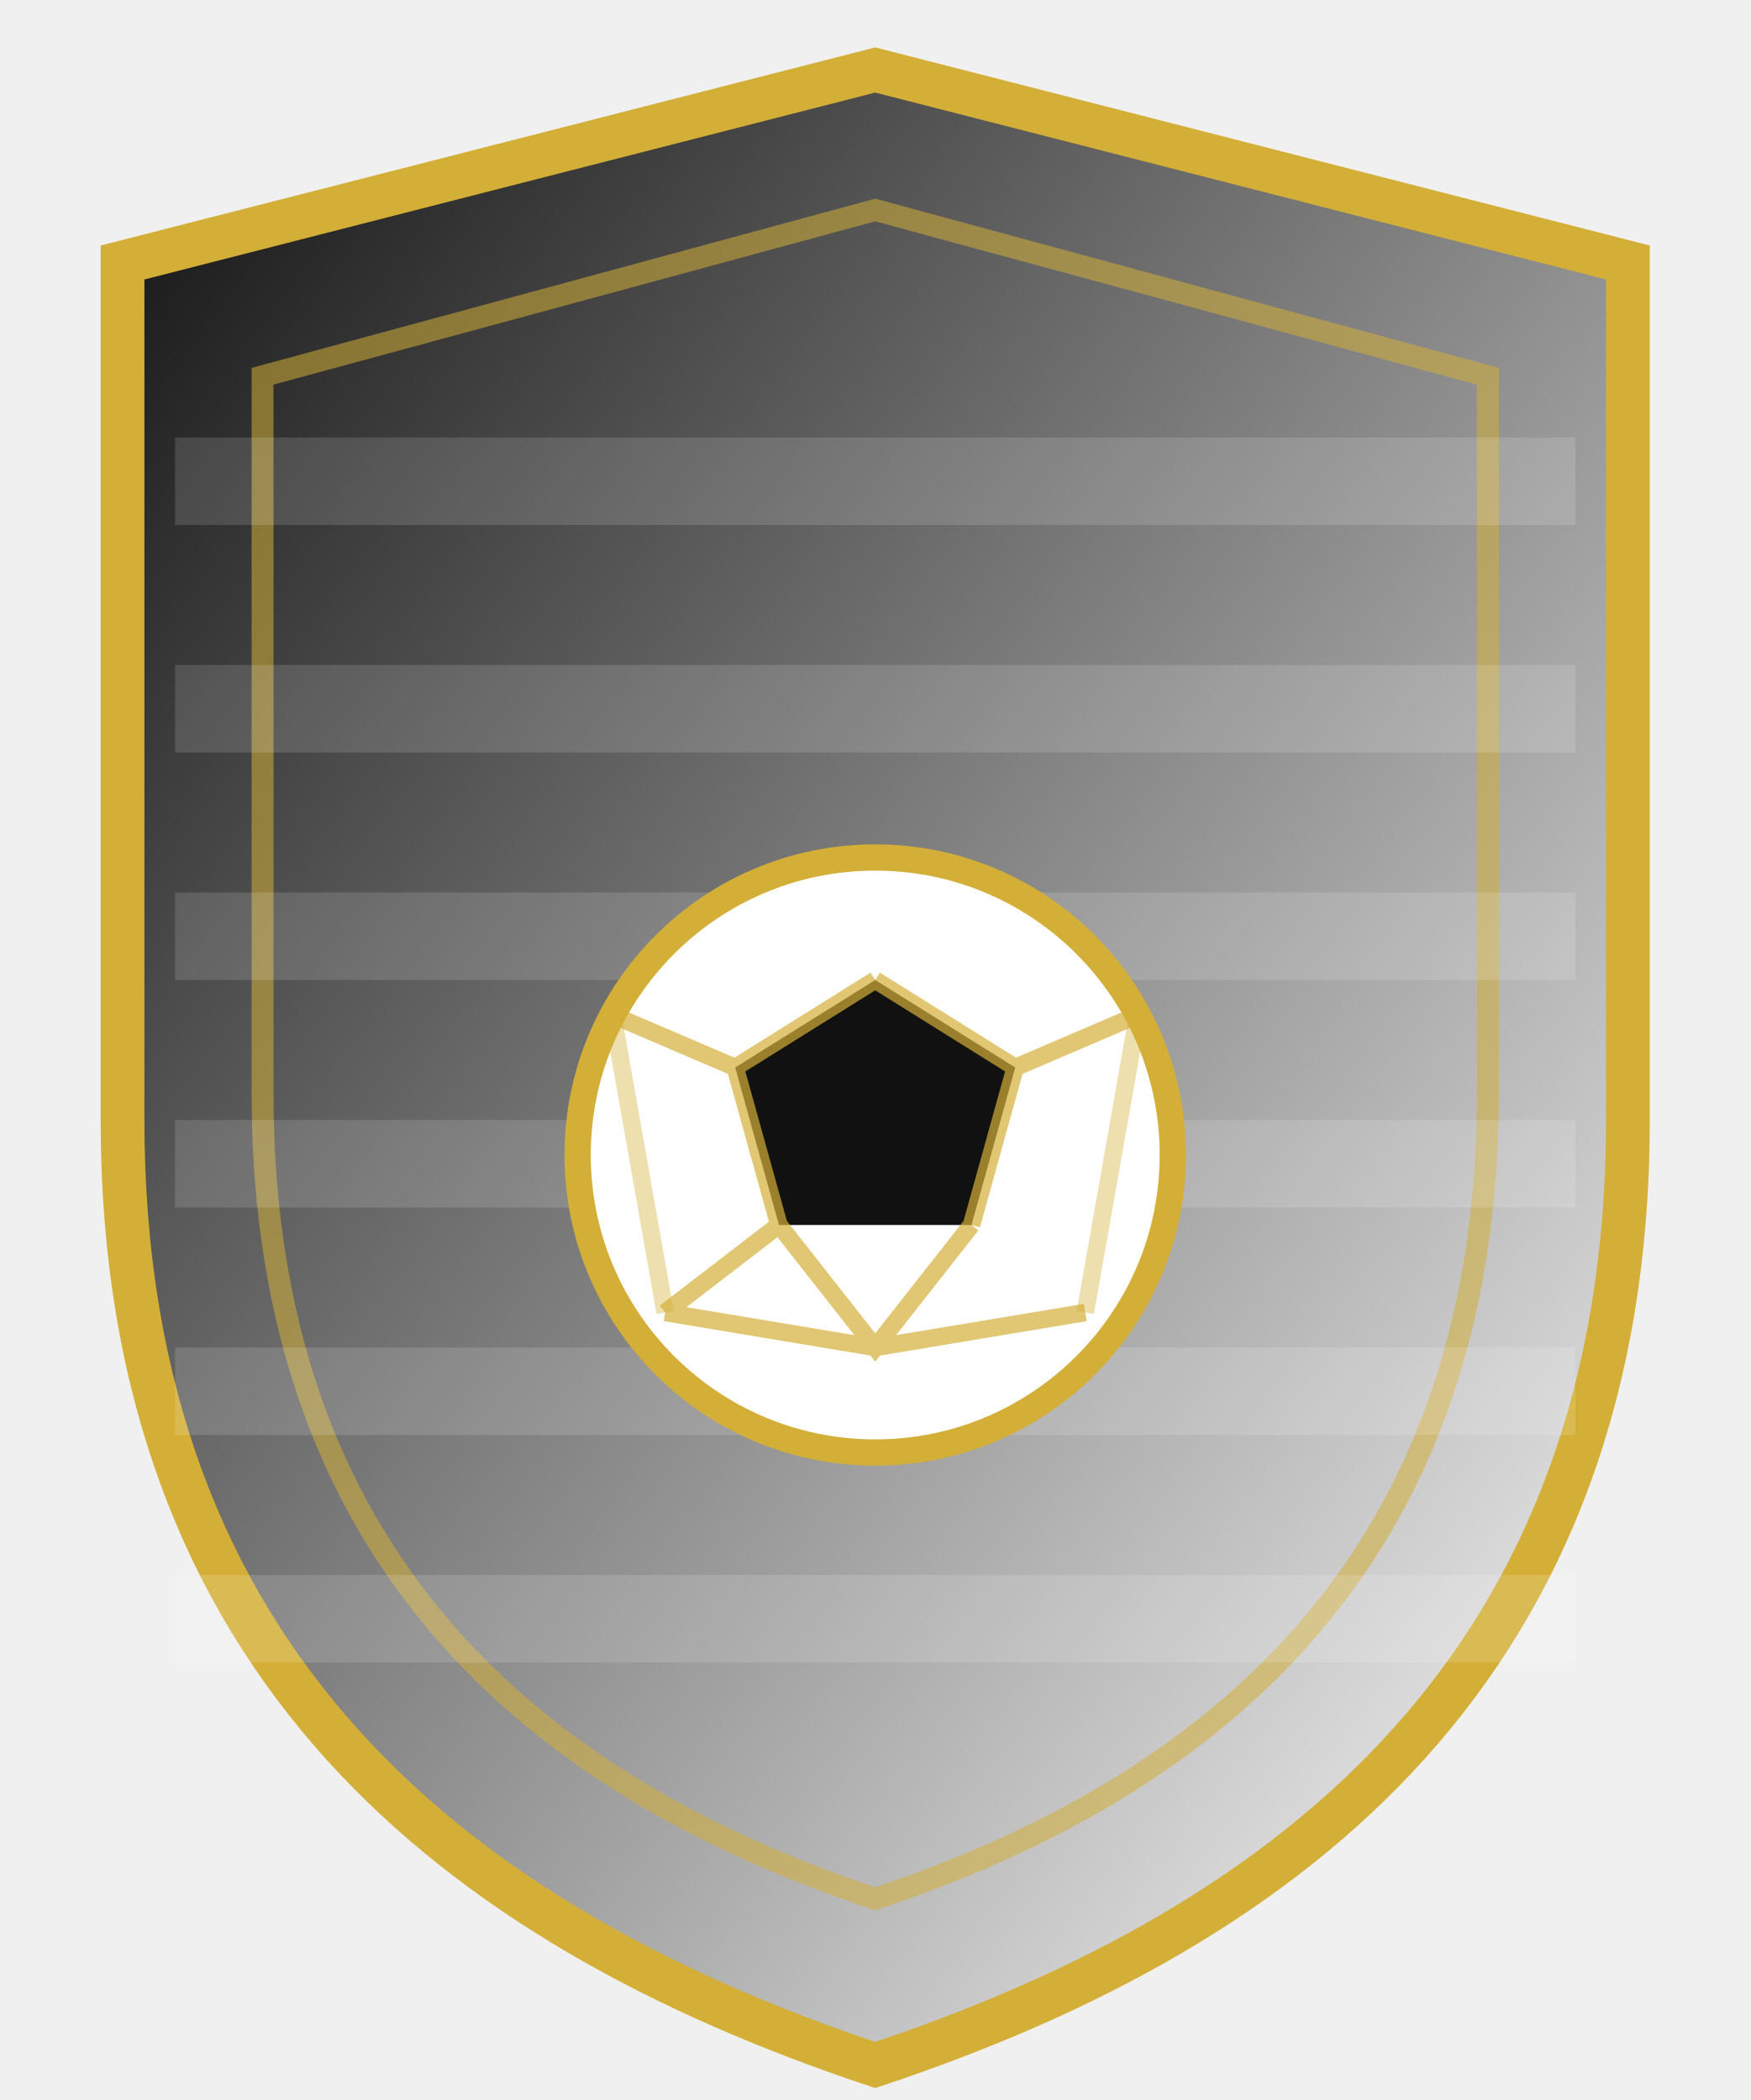
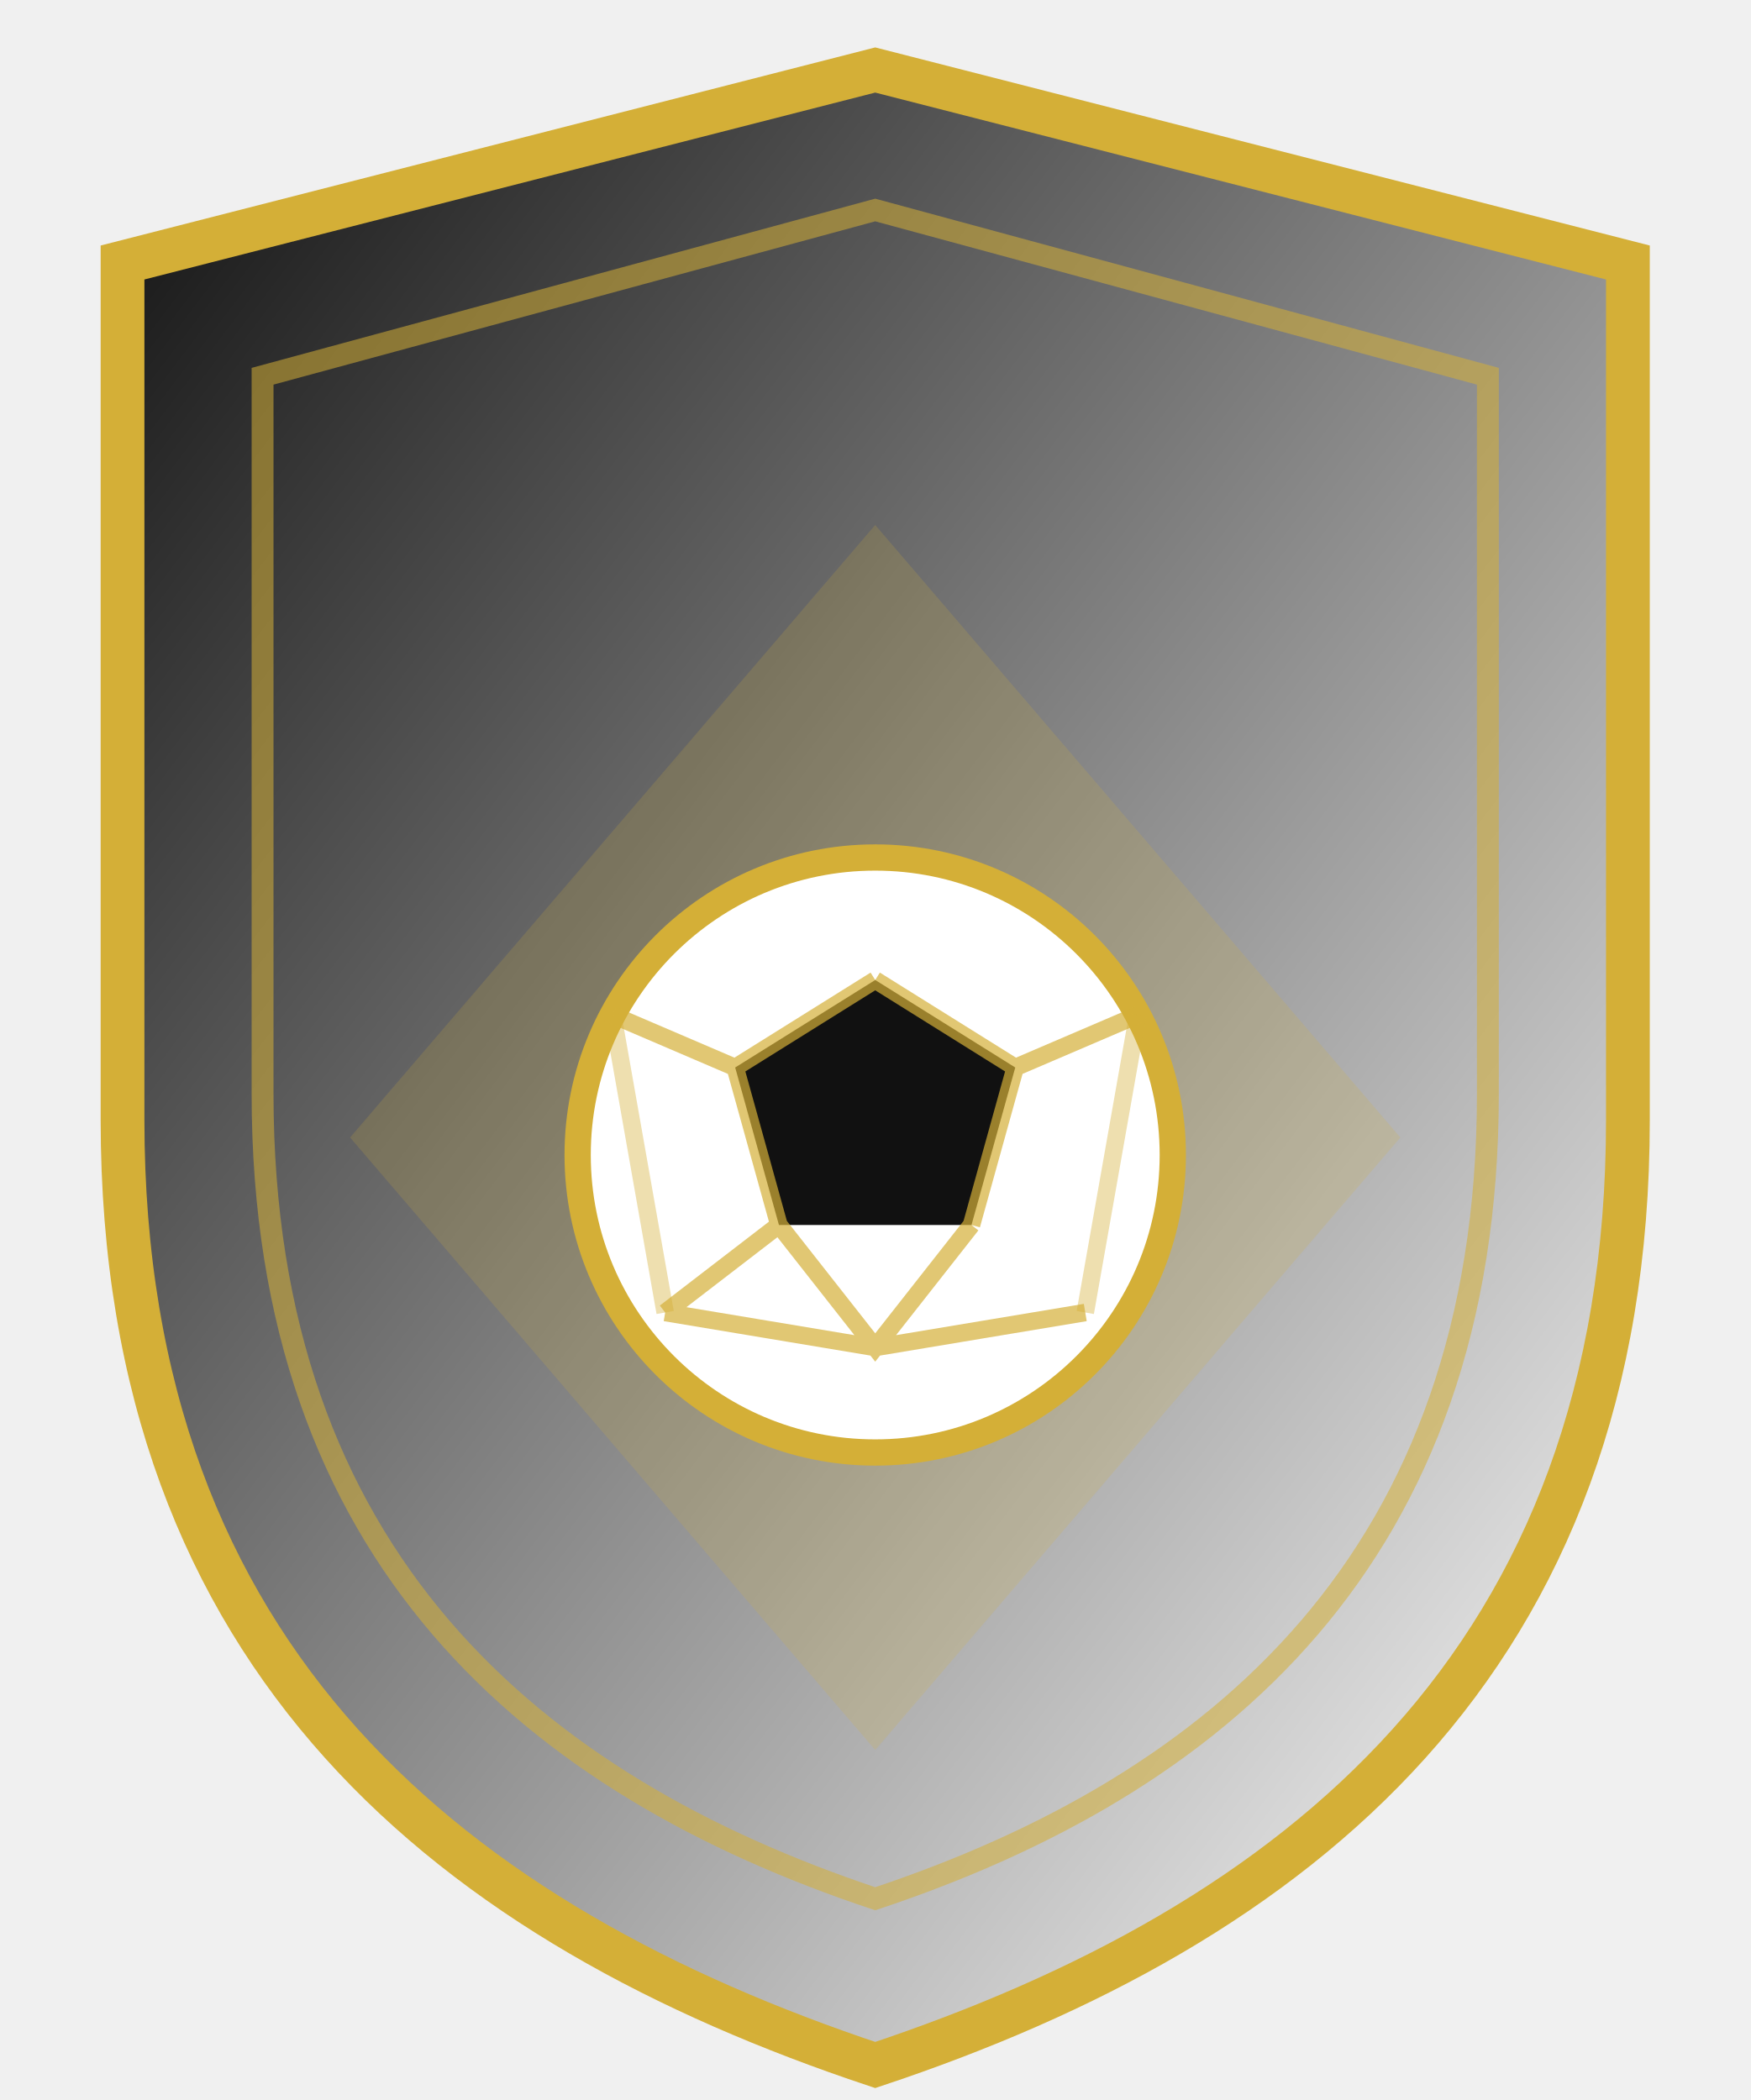
<svg xmlns="http://www.w3.org/2000/svg" viewBox="0 0 200 240" role="img" aria-label="Abstract club crest illustration">
  <defs>
    <linearGradient id="g" x1="0" y1="0" x2="1" y2="1">
      <stop offset="0" stop-color="#111111" />
      <stop offset="1" stop-color="#FFFFFF" />
    </linearGradient>
  </defs>
  <path d="M100 8 L186 30 V128 C186 190 148 220 100 236 C52 220 14 190 14 128 V30 Z" fill="url(#g)" stroke="#D4AF37" stroke-width="5" />
  <path d="M100 24 L170 43 V125 C170 178 139 204 100 217 C61 204 30 178 30 125 V43 Z" fill="none" stroke="#D4AF37" stroke-width="2.5" opacity=".55" />
-   <rect x="20" y="50" width="160" height="10" fill="#FFFFFF" opacity=".14" />
-   <rect x="20" y="76" width="160" height="10" fill="#FFFFFF" opacity=".14" />
-   <rect x="20" y="102" width="160" height="10" fill="#FFFFFF" opacity=".14" />
-   <rect x="20" y="128" width="160" height="10" fill="#FFFFFF" opacity=".14" />
-   <rect x="20" y="154" width="160" height="10" fill="#FFFFFF" opacity=".14" />
-   <rect x="20" y="180" width="160" height="10" fill="#FFFFFF" opacity=".14" />
+   <path d="M100 60 L160 130 L100 200 L40 130 Z" fill="#D4AF37" opacity=".18" />
  <circle cx="100" cy="132" r="34" fill="#FFFFFF" stroke="#D4AF37" stroke-width="3" />
  <path d="M100 112 L116 122 L111 140 L89 140 L84 122 Z" fill="#111111" />
  <path d="M100 112 L84 122 L70 116 M100 112 L116 122 L130 116 M84 122 L89 140 L76 150 M111 140 L116 122 L130 116 M89 140 L100 154 L111 140 M76 150 L100 154 L124 150" fill="none" stroke="#D4AF37" stroke-width="2" opacity=".7" />
  <path d="M76 150 L70 116 M124 150 L130 116" stroke="#D4AF37" stroke-width="2" opacity=".4" fill="none" />
</svg>
